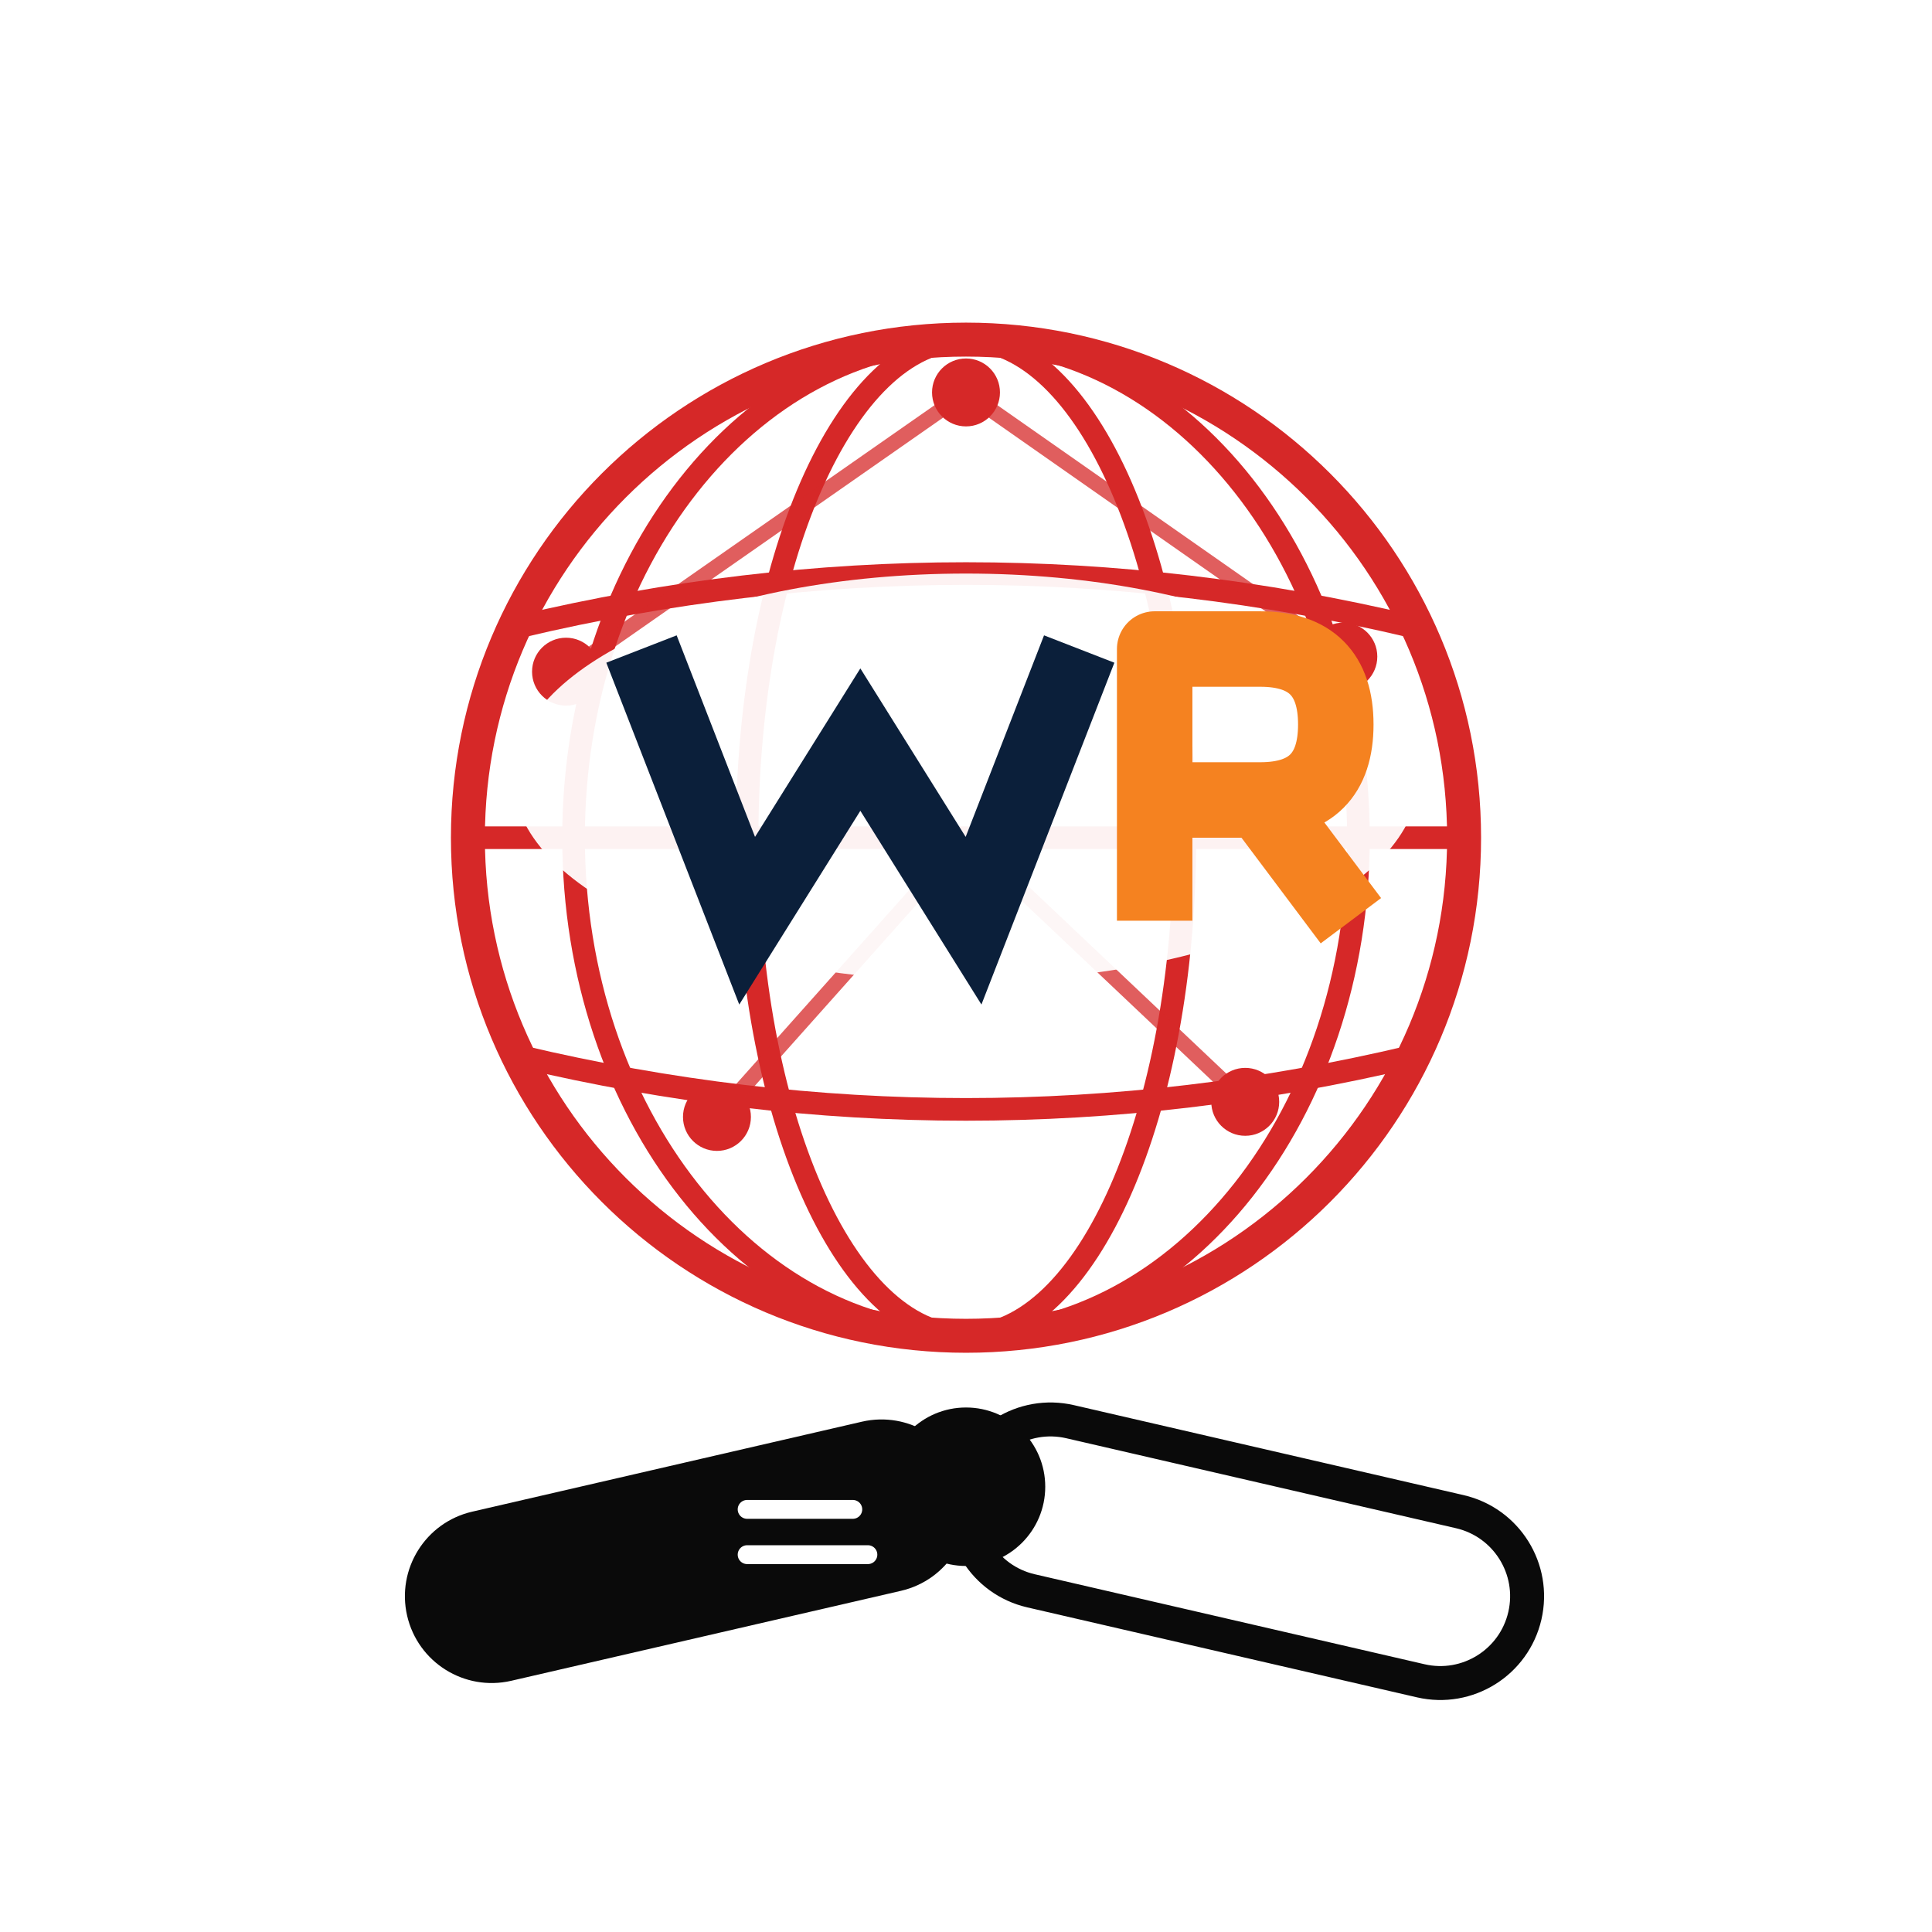
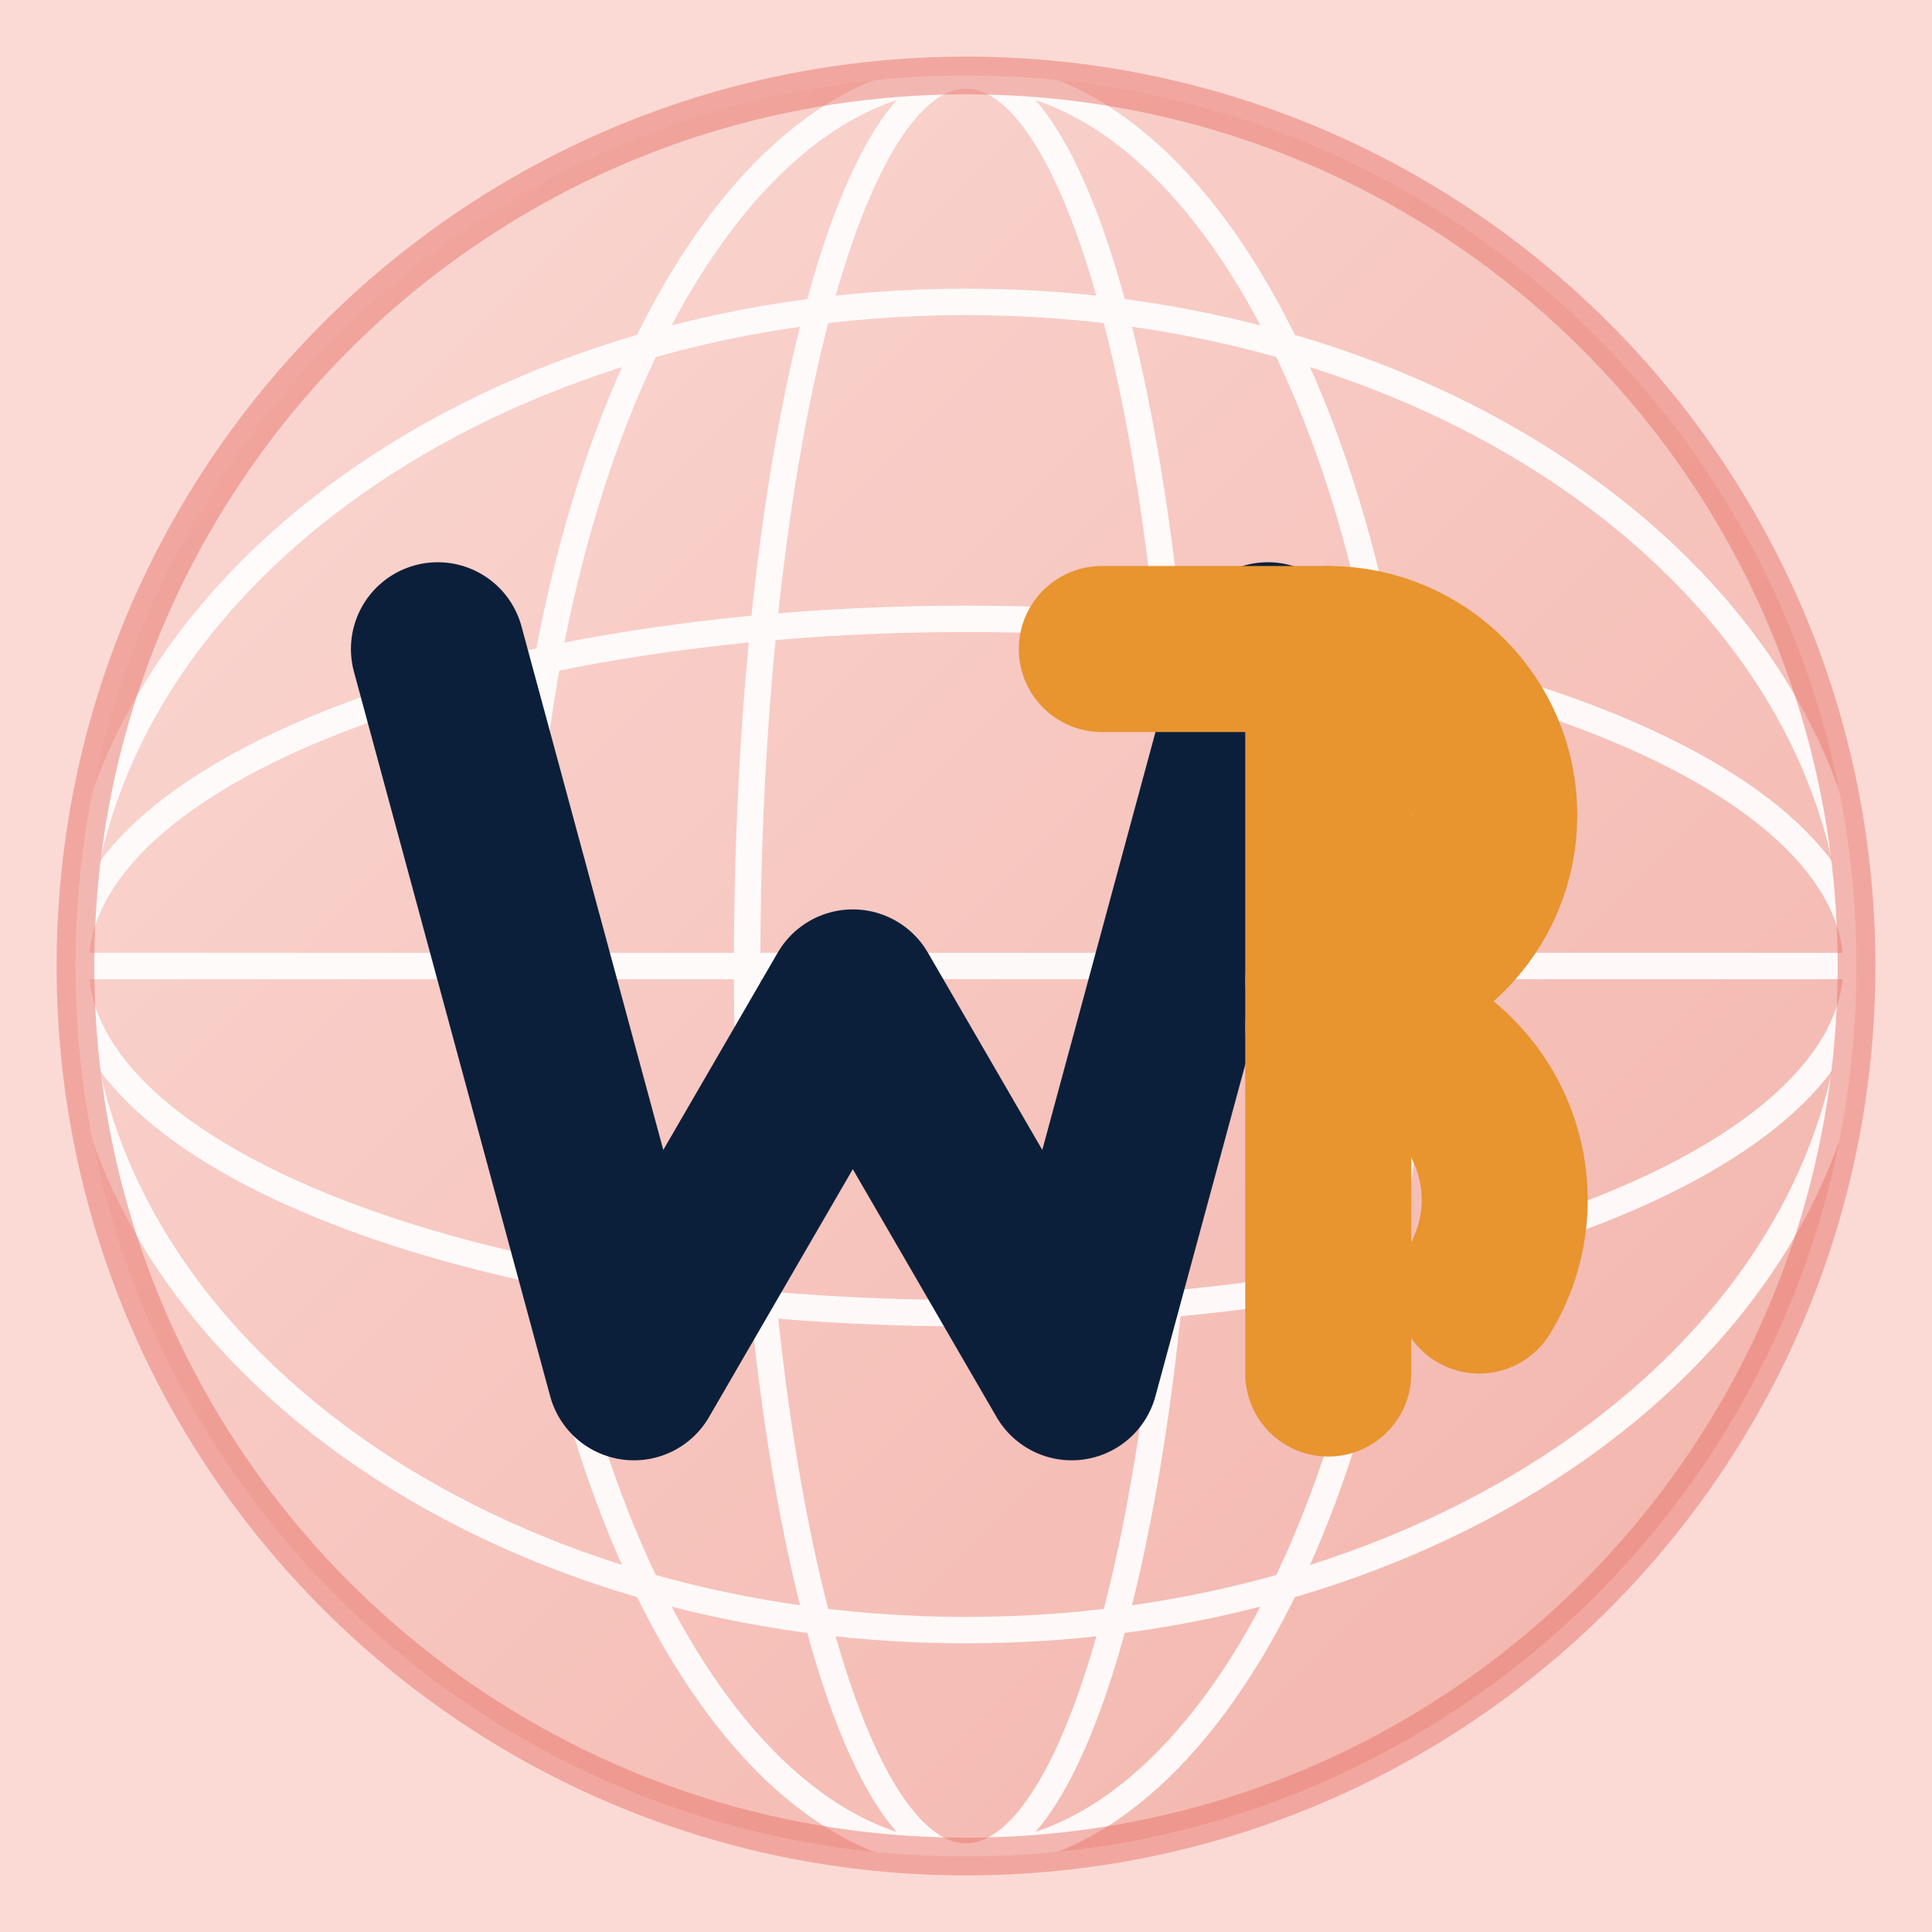
<svg xmlns="http://www.w3.org/2000/svg" viewBox="0 0 512 512" role="img" aria-label="WORKBRIDGE">
-   <rect width="512" height="512" fill="#ffffff" />
-   <circle cx="256" cy="256" r="252" fill="#ffffff" />
-   <g stroke="#d62828" fill="none">
-     <circle cx="256" cy="222" r="132" stroke-width="9" />
-     <ellipse cx="256" cy="222" rx="58" ry="132" stroke-width="6" />
-     <ellipse cx="256" cy="222" rx="104" ry="132" stroke-width="6" />
-     <line x1="124" y1="222" x2="388" y2="222" stroke-width="6" />
-     <path d="M138 166 Q256 138 374 166" stroke-width="6" />
-     <path d="M138 280 Q256 308 374 280" stroke-width="6" />
+   <defs>
+     <clipPath id="globe-clip">
+       <circle cx="256" cy="256" r="236" />
+     </clipPath>
+     <linearGradient id="coral" x1="0" y1="0" x2="1" y2="1">
+       <stop offset="0" stop-color="#FBDAD5" />
+       <stop offset="1" stop-color="#F2B2A9" />
+     </linearGradient>
+   </defs>
+   <rect width="512" height="512" fill="#FBDAD5" />
+   <circle cx="256" cy="256" r="236" fill="url(#coral)" />
+   <g clip-path="url(#globe-clip)" fill="none" stroke="#ffffff" stroke-width="7" opacity="0.9">
+     <ellipse cx="256" cy="256" rx="118" ry="236" />
+     <ellipse cx="256" cy="256" rx="58" ry="236" />
+     <line x1="20" y1="256" x2="492" y2="256" />
+     <ellipse cx="256" cy="256" rx="236" ry="92" />
+     <ellipse cx="256" cy="256" rx="236" ry="176" />
  </g>
-   <g stroke="#d62828" stroke-width="4" opacity="0.75">
-     <path d="M150 178 L256 104 L356 174" fill="none" />
-     <path d="M190 296 L256 222 L330 292" fill="none" />
-   </g>
-   <g fill="#d62828">
-     <circle cx="150" cy="178" r="9" />
-     <circle cx="356" cy="174" r="9" />
-     <circle cx="256" cy="104" r="9" />
-     <circle cx="190" cy="296" r="9" />
-     <circle cx="330" cy="292" r="9" />
-   </g>
-   <ellipse cx="256" cy="206" rx="120" ry="54" fill="#ffffff" opacity="0.94" />
-   <path d="M170 172 L198 244 L228 196 L258 244 L286 172" fill="none" stroke="#0b1f3a" stroke-width="20" stroke-linejoin="miter" />
-   <path d="M306 244 L306 172 L334 172 Q354 172 354 192 Q354 212 334 212 L306 212 M334 212 L358 244" fill="none" stroke="#f58220" stroke-width="20" stroke-linejoin="round" />
-   <g transform="translate(256,394)">
-     <g transform="rotate(-13)">
-       <rect x="-152" y="-23" width="152" height="46" rx="23" fill="#0a0a0a" />
-     </g>
-     <g transform="rotate(13)">
-       <rect x="0" y="-23" width="152" height="46" rx="23" fill="#ffffff" stroke="#0a0a0a" stroke-width="9" />
-     </g>
-     <circle cx="0" cy="0" r="21" fill="#0a0a0a" />
-     <path d="M-58 6 L-30 6 M-58 18 L-26 18" stroke="#ffffff" stroke-width="5" stroke-linecap="round" />
-   </g>
+   <circle cx="256" cy="256" r="236" fill="none" stroke="#E8746A" stroke-width="10" opacity="0.5" />
+   <path d="M116 172 L168 364 L226 264 L284 364 L336 172" fill="none" stroke="#0B1F3A" stroke-width="46" stroke-linecap="round" stroke-linejoin="round" />
+   <path d="M292 172 H352 A44 44 0 0 1 352 260" fill="none" stroke="#E8942F" stroke-width="44" stroke-linecap="round" stroke-linejoin="round" />
+   <path d="M352 172 V364" fill="none" stroke="#E8942F" stroke-width="44" stroke-linecap="round" />
+   <path d="M352 272 A46 46 0 0 1 392 342" fill="none" stroke="#E8942F" stroke-width="44" stroke-linecap="round" />
</svg>
